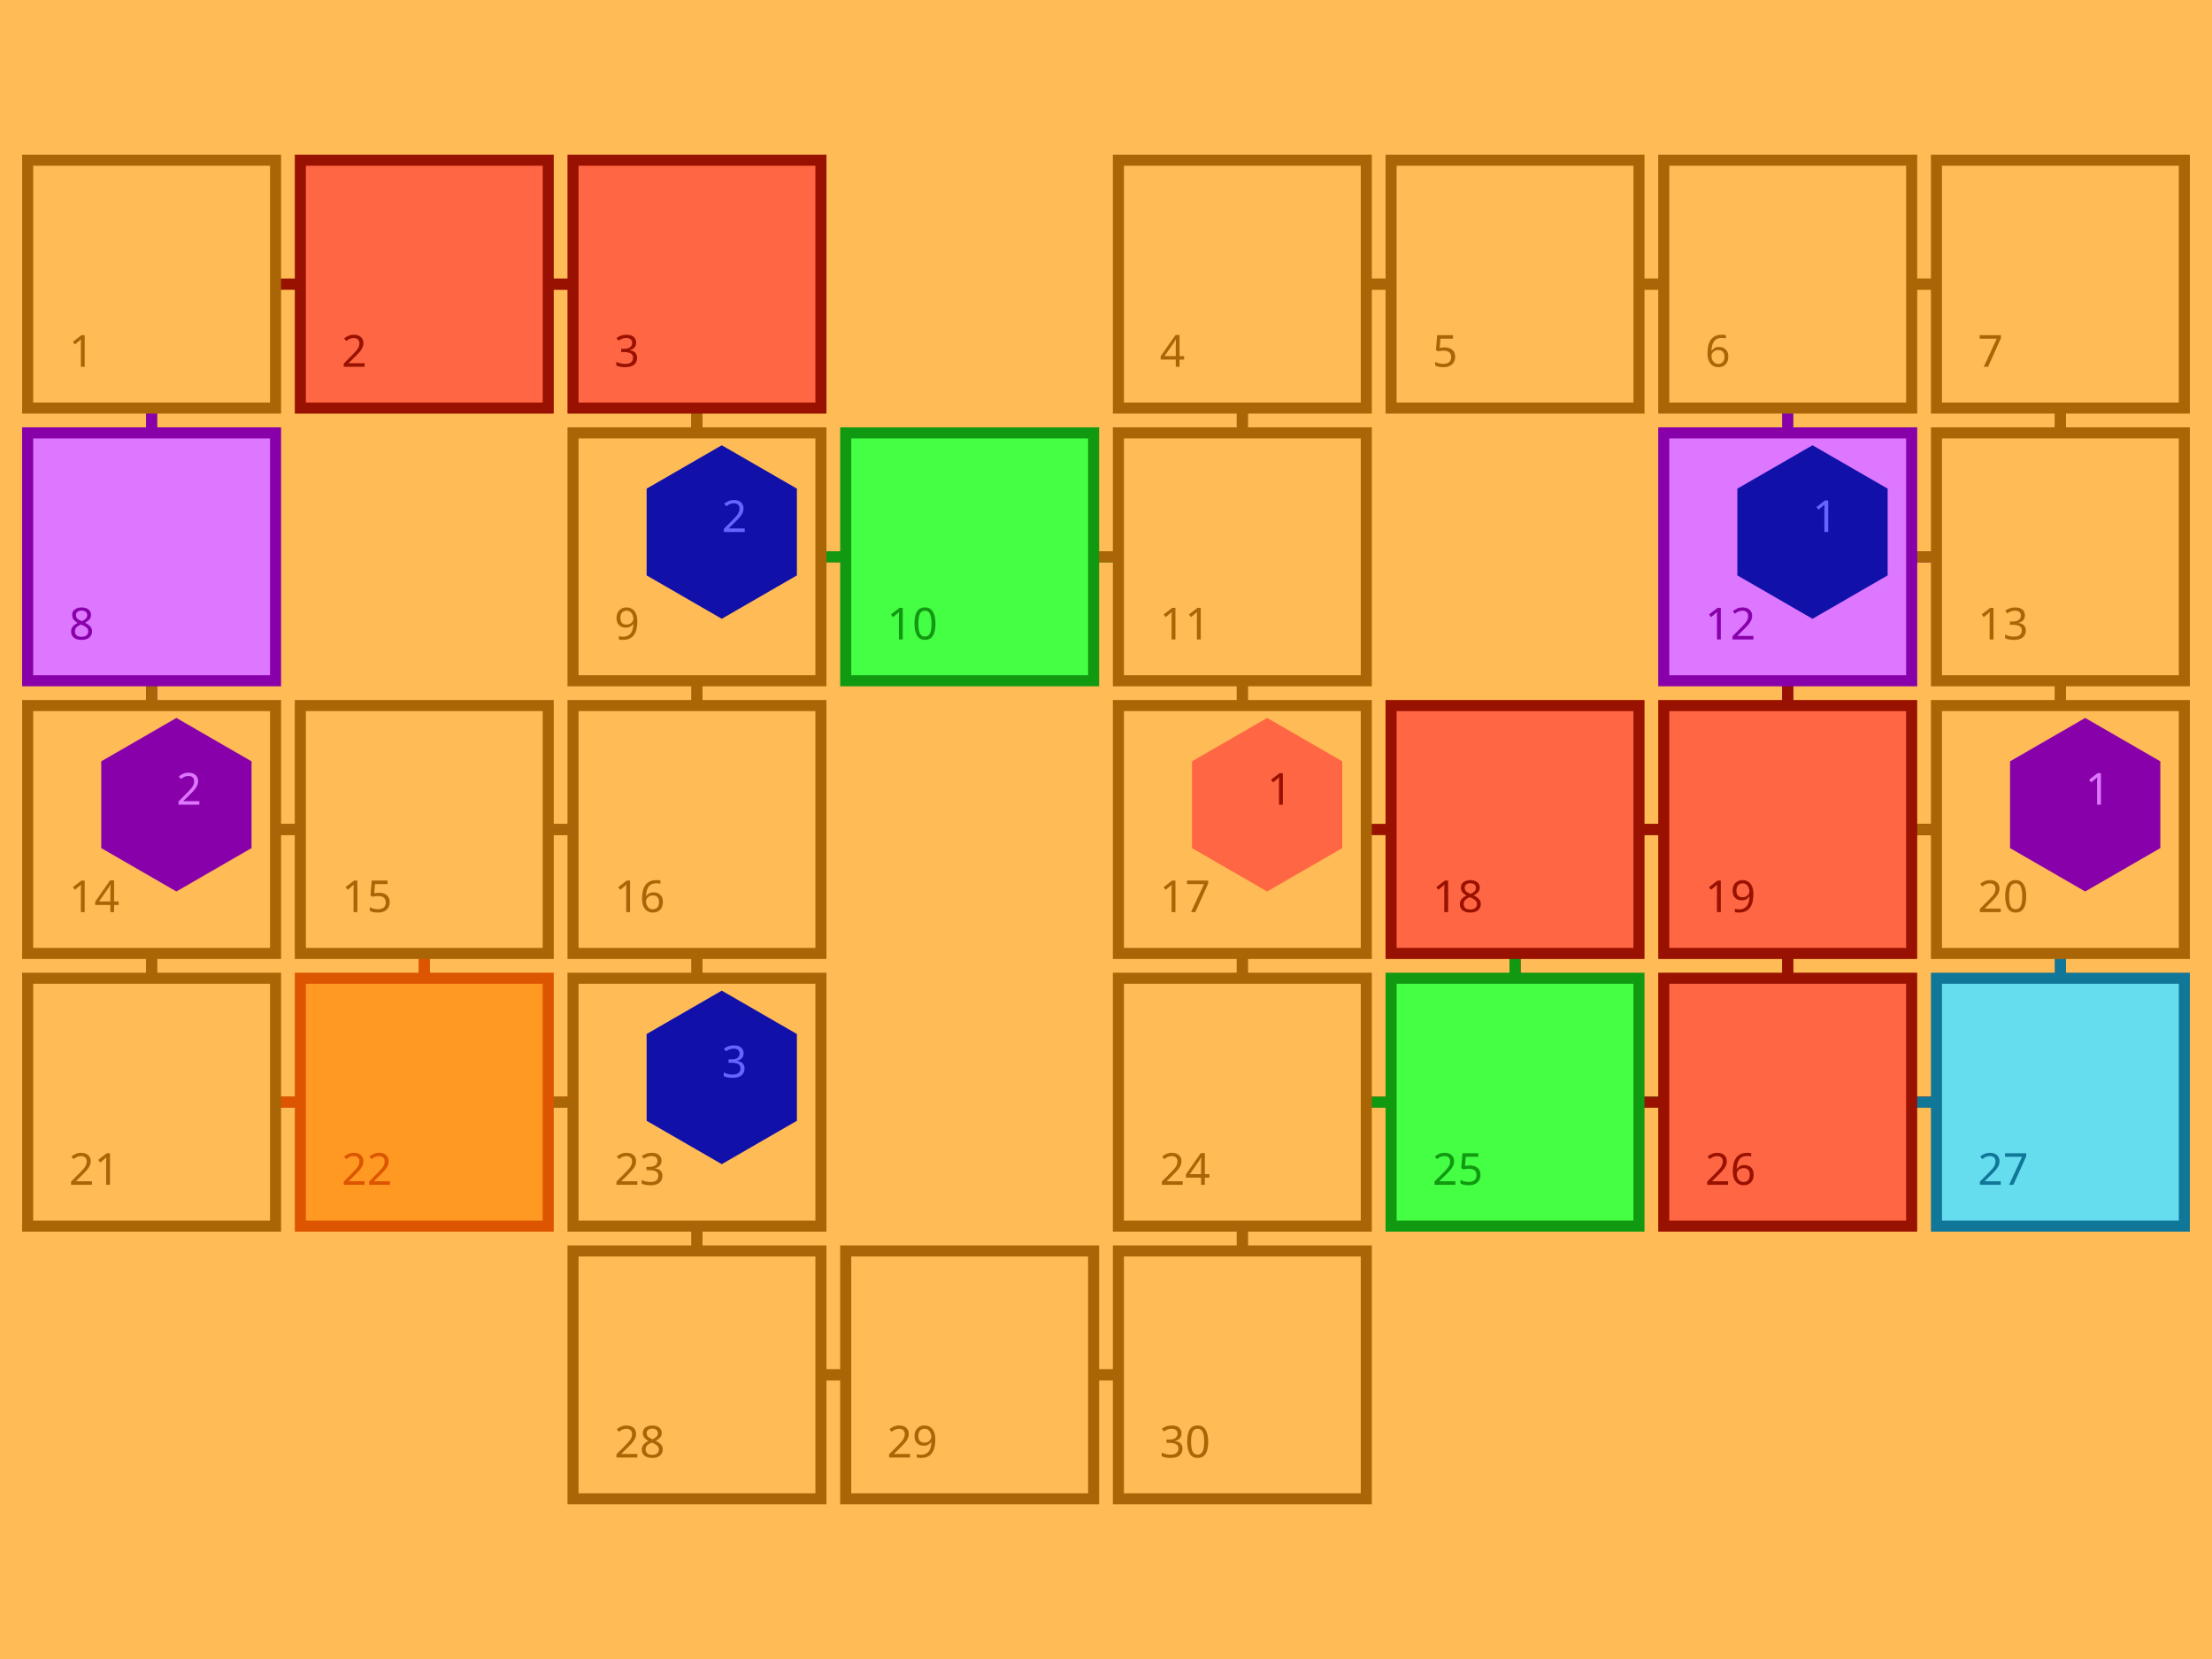
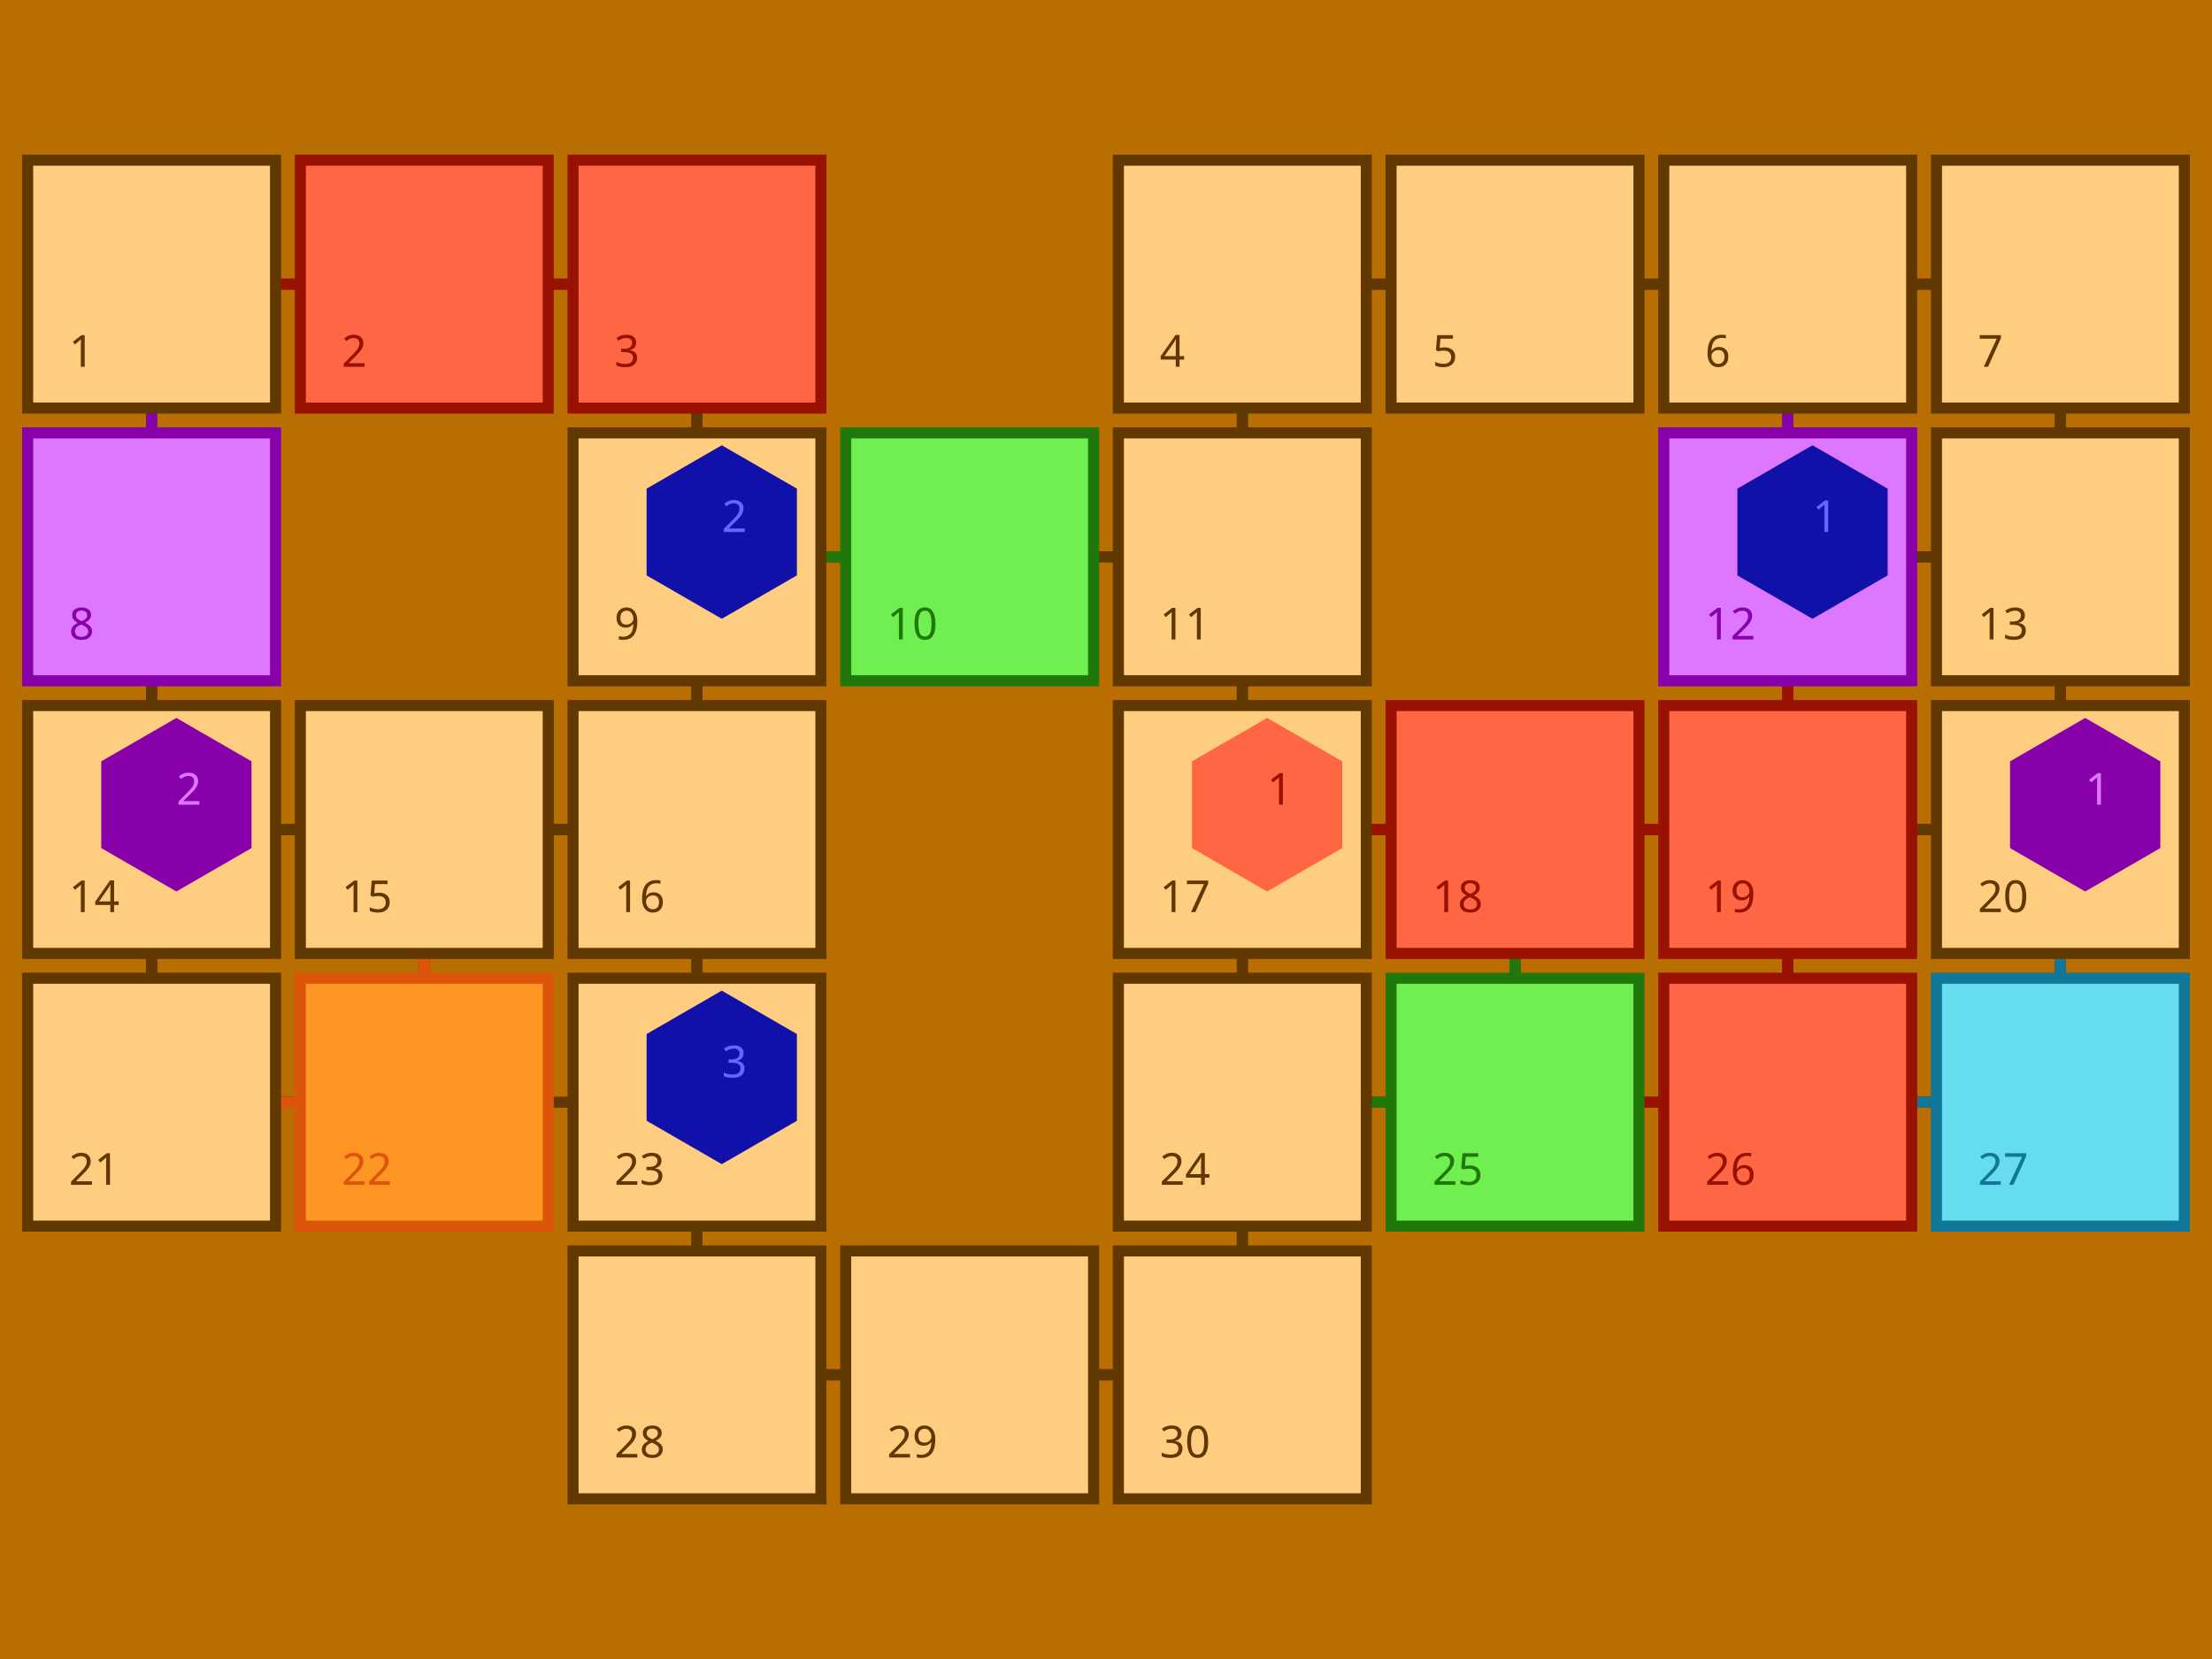
<svg width="800" height="600">
-   <polygon points="0,0 0,600 800,600 800,0" fill="#ffbb55" />
-   <circle r="4" cx="54.828" cy="102.759" fill="#aa6606" />
+   <polygon points="0,0 0,600 800,600 800,0" fill="#b86e00" />
+   <circle r="4" cx="54.828" cy="102.759" fill="#603800" />
  <circle r="4" cx="153.448" cy="102.759" fill="#991100" />
  <circle r="4" cx="252.069" cy="102.759" fill="#991100" />
-   <circle r="4" cx="449.31" cy="102.759" fill="#aa6606" />
-   <circle r="4" cx="547.931" cy="102.759" fill="#aa6606" />
-   <circle r="4" cx="646.552" cy="102.759" fill="#aa6606" />
-   <circle r="4" cx="745.172" cy="102.759" fill="#aa6606" />
+   <circle r="4" cx="449.31" cy="102.759" fill="#603800" />
+   <circle r="4" cx="547.931" cy="102.759" fill="#603800" />
+   <circle r="4" cx="646.552" cy="102.759" fill="#603800" />
+   <circle r="4" cx="745.172" cy="102.759" fill="#603800" />
  <circle r="4" cx="54.828" cy="201.379" fill="#8800aa" />
-   <circle r="4" cx="252.069" cy="201.379" fill="#aa6606" />
-   <circle r="4" cx="350.69" cy="201.379" fill="#119911" />
-   <circle r="4" cx="449.31" cy="201.379" fill="#aa6606" />
+   <circle r="4" cx="252.069" cy="201.379" fill="#603800" />
+   <circle r="4" cx="350.69" cy="201.379" fill="#20770a" />
+   <circle r="4" cx="449.31" cy="201.379" fill="#603800" />
  <circle r="4" cx="646.552" cy="201.379" fill="#8800aa" />
-   <circle r="4" cx="745.172" cy="201.379" fill="#aa6606" />
-   <circle r="4" cx="54.828" cy="300.0" fill="#aa6606" />
-   <circle r="4" cx="153.448" cy="300.0" fill="#aa6606" />
-   <circle r="4" cx="252.069" cy="300.0" fill="#aa6606" />
-   <circle r="4" cx="449.31" cy="300.0" fill="#aa6606" />
+   <circle r="4" cx="745.172" cy="201.379" fill="#603800" />
+   <circle r="4" cx="54.828" cy="300.0" fill="#603800" />
+   <circle r="4" cx="153.448" cy="300.0" fill="#603800" />
+   <circle r="4" cx="252.069" cy="300.0" fill="#603800" />
+   <circle r="4" cx="449.31" cy="300.0" fill="#603800" />
  <circle r="4" cx="547.931" cy="300.0" fill="#991100" />
  <circle r="4" cx="646.552" cy="300.0" fill="#991100" />
-   <circle r="4" cx="745.172" cy="300.0" fill="#aa6606" />
-   <circle r="4" cx="54.828" cy="398.621" fill="#aa6606" />
-   <circle r="4" cx="153.448" cy="398.621" fill="#dd5500" />
-   <circle r="4" cx="252.069" cy="398.621" fill="#aa6606" />
-   <circle r="4" cx="449.31" cy="398.621" fill="#aa6606" />
-   <circle r="4" cx="547.931" cy="398.621" fill="#119911" />
+   <circle r="4" cx="745.172" cy="300.0" fill="#603800" />
+   <circle r="4" cx="54.828" cy="398.621" fill="#603800" />
+   <circle r="4" cx="153.448" cy="398.621" fill="#dd550a" />
+   <circle r="4" cx="252.069" cy="398.621" fill="#603800" />
+   <circle r="4" cx="449.31" cy="398.621" fill="#603800" />
+   <circle r="4" cx="547.931" cy="398.621" fill="#20770a" />
  <circle r="4" cx="646.552" cy="398.621" fill="#991100" />
  <circle r="4" cx="745.172" cy="398.621" fill="#117799" />
-   <circle r="4" cx="252.069" cy="497.241" fill="#aa6606" />
-   <circle r="4" cx="350.69" cy="497.241" fill="#aa6606" />
-   <circle r="4" cx="449.31" cy="497.241" fill="#aa6606" />
-   <line x1="54.828" y1="102.759" x2="54.828" y2="102.759" style="stroke:#aa6606;stroke-width:4" />
-   <line x1="54.828" y1="102.759" x2="153.448" y2="102.759" style="stroke:#aa6606;stroke-width:4" />
-   <line x1="54.828" y1="102.759" x2="54.828" y2="201.379" style="stroke:#aa6606;stroke-width:4" />
+   <circle r="4" cx="252.069" cy="497.241" fill="#603800" />
+   <circle r="4" cx="350.69" cy="497.241" fill="#603800" />
+   <circle r="4" cx="449.31" cy="497.241" fill="#603800" />
+   <line x1="54.828" y1="102.759" x2="54.828" y2="102.759" style="stroke:#603800;stroke-width:4" />
+   <line x1="54.828" y1="102.759" x2="153.448" y2="102.759" style="stroke:#603800;stroke-width:4" />
+   <line x1="54.828" y1="102.759" x2="54.828" y2="201.379" style="stroke:#603800;stroke-width:4" />
  <line x1="153.448" y1="102.759" x2="54.828" y2="102.759" style="stroke:#991100;stroke-width:4" />
  <line x1="153.448" y1="102.759" x2="153.448" y2="102.759" style="stroke:#991100;stroke-width:4" />
  <line x1="153.448" y1="102.759" x2="252.069" y2="102.759" style="stroke:#991100;stroke-width:4" />
  <line x1="252.069" y1="102.759" x2="153.448" y2="102.759" style="stroke:#991100;stroke-width:4" />
  <line x1="252.069" y1="102.759" x2="252.069" y2="102.759" style="stroke:#991100;stroke-width:4" />
  <line x1="252.069" y1="102.759" x2="252.069" y2="201.379" style="stroke:#991100;stroke-width:4" />
-   <line x1="449.31" y1="102.759" x2="449.31" y2="102.759" style="stroke:#aa6606;stroke-width:4" />
-   <line x1="449.31" y1="102.759" x2="547.931" y2="102.759" style="stroke:#aa6606;stroke-width:4" />
-   <line x1="449.31" y1="102.759" x2="449.31" y2="201.379" style="stroke:#aa6606;stroke-width:4" />
-   <line x1="547.931" y1="102.759" x2="449.31" y2="102.759" style="stroke:#aa6606;stroke-width:4" />
-   <line x1="547.931" y1="102.759" x2="547.931" y2="102.759" style="stroke:#aa6606;stroke-width:4" />
-   <line x1="547.931" y1="102.759" x2="646.552" y2="102.759" style="stroke:#aa6606;stroke-width:4" />
-   <line x1="646.552" y1="102.759" x2="547.931" y2="102.759" style="stroke:#aa6606;stroke-width:4" />
-   <line x1="646.552" y1="102.759" x2="646.552" y2="102.759" style="stroke:#aa6606;stroke-width:4" />
-   <line x1="646.552" y1="102.759" x2="745.172" y2="102.759" style="stroke:#aa6606;stroke-width:4" />
-   <line x1="646.552" y1="102.759" x2="646.552" y2="201.379" style="stroke:#aa6606;stroke-width:4" />
-   <line x1="745.172" y1="102.759" x2="646.552" y2="102.759" style="stroke:#aa6606;stroke-width:4" />
-   <line x1="745.172" y1="102.759" x2="745.172" y2="102.759" style="stroke:#aa6606;stroke-width:4" />
-   <line x1="745.172" y1="102.759" x2="745.172" y2="201.379" style="stroke:#aa6606;stroke-width:4" />
+   <line x1="449.31" y1="102.759" x2="449.31" y2="102.759" style="stroke:#603800;stroke-width:4" />
+   <line x1="449.31" y1="102.759" x2="547.931" y2="102.759" style="stroke:#603800;stroke-width:4" />
+   <line x1="449.31" y1="102.759" x2="449.31" y2="201.379" style="stroke:#603800;stroke-width:4" />
+   <line x1="547.931" y1="102.759" x2="449.31" y2="102.759" style="stroke:#603800;stroke-width:4" />
+   <line x1="547.931" y1="102.759" x2="547.931" y2="102.759" style="stroke:#603800;stroke-width:4" />
+   <line x1="547.931" y1="102.759" x2="646.552" y2="102.759" style="stroke:#603800;stroke-width:4" />
+   <line x1="646.552" y1="102.759" x2="547.931" y2="102.759" style="stroke:#603800;stroke-width:4" />
+   <line x1="646.552" y1="102.759" x2="646.552" y2="102.759" style="stroke:#603800;stroke-width:4" />
+   <line x1="646.552" y1="102.759" x2="745.172" y2="102.759" style="stroke:#603800;stroke-width:4" />
+   <line x1="646.552" y1="102.759" x2="646.552" y2="201.379" style="stroke:#603800;stroke-width:4" />
+   <line x1="745.172" y1="102.759" x2="646.552" y2="102.759" style="stroke:#603800;stroke-width:4" />
+   <line x1="745.172" y1="102.759" x2="745.172" y2="102.759" style="stroke:#603800;stroke-width:4" />
+   <line x1="745.172" y1="102.759" x2="745.172" y2="201.379" style="stroke:#603800;stroke-width:4" />
  <line x1="54.828" y1="201.379" x2="54.828" y2="102.759" style="stroke:#8800aa;stroke-width:4" />
  <line x1="54.828" y1="201.379" x2="54.828" y2="201.379" style="stroke:#8800aa;stroke-width:4" />
  <line x1="54.828" y1="201.379" x2="54.828" y2="300.0" style="stroke:#8800aa;stroke-width:4" />
-   <line x1="252.069" y1="201.379" x2="252.069" y2="102.759" style="stroke:#aa6606;stroke-width:4" />
-   <line x1="252.069" y1="201.379" x2="252.069" y2="201.379" style="stroke:#aa6606;stroke-width:4" />
-   <line x1="252.069" y1="201.379" x2="350.69" y2="201.379" style="stroke:#aa6606;stroke-width:4" />
-   <line x1="252.069" y1="201.379" x2="252.069" y2="300.0" style="stroke:#aa6606;stroke-width:4" />
-   <line x1="350.69" y1="201.379" x2="252.069" y2="201.379" style="stroke:#119911;stroke-width:4" />
-   <line x1="350.69" y1="201.379" x2="350.69" y2="201.379" style="stroke:#119911;stroke-width:4" />
-   <line x1="350.69" y1="201.379" x2="449.31" y2="201.379" style="stroke:#119911;stroke-width:4" />
-   <line x1="449.31" y1="201.379" x2="449.31" y2="102.759" style="stroke:#aa6606;stroke-width:4" />
-   <line x1="449.31" y1="201.379" x2="350.69" y2="201.379" style="stroke:#aa6606;stroke-width:4" />
-   <line x1="449.31" y1="201.379" x2="449.31" y2="201.379" style="stroke:#aa6606;stroke-width:4" />
-   <line x1="449.31" y1="201.379" x2="449.31" y2="300.0" style="stroke:#aa6606;stroke-width:4" />
+   <line x1="252.069" y1="201.379" x2="252.069" y2="102.759" style="stroke:#603800;stroke-width:4" />
+   <line x1="252.069" y1="201.379" x2="252.069" y2="201.379" style="stroke:#603800;stroke-width:4" />
+   <line x1="252.069" y1="201.379" x2="350.69" y2="201.379" style="stroke:#603800;stroke-width:4" />
+   <line x1="252.069" y1="201.379" x2="252.069" y2="300.0" style="stroke:#603800;stroke-width:4" />
+   <line x1="350.69" y1="201.379" x2="252.069" y2="201.379" style="stroke:#20770a;stroke-width:4" />
+   <line x1="350.69" y1="201.379" x2="350.69" y2="201.379" style="stroke:#20770a;stroke-width:4" />
+   <line x1="350.69" y1="201.379" x2="449.31" y2="201.379" style="stroke:#20770a;stroke-width:4" />
+   <line x1="449.31" y1="201.379" x2="449.31" y2="102.759" style="stroke:#603800;stroke-width:4" />
+   <line x1="449.31" y1="201.379" x2="350.69" y2="201.379" style="stroke:#603800;stroke-width:4" />
+   <line x1="449.31" y1="201.379" x2="449.31" y2="201.379" style="stroke:#603800;stroke-width:4" />
+   <line x1="449.31" y1="201.379" x2="449.31" y2="300.0" style="stroke:#603800;stroke-width:4" />
  <line x1="646.552" y1="201.379" x2="646.552" y2="102.759" style="stroke:#8800aa;stroke-width:4" />
  <line x1="646.552" y1="201.379" x2="646.552" y2="201.379" style="stroke:#8800aa;stroke-width:4" />
  <line x1="646.552" y1="201.379" x2="745.172" y2="201.379" style="stroke:#8800aa;stroke-width:4" />
  <line x1="646.552" y1="201.379" x2="646.552" y2="300.0" style="stroke:#8800aa;stroke-width:4" />
-   <line x1="745.172" y1="201.379" x2="745.172" y2="102.759" style="stroke:#aa6606;stroke-width:4" />
-   <line x1="745.172" y1="201.379" x2="646.552" y2="201.379" style="stroke:#aa6606;stroke-width:4" />
-   <line x1="745.172" y1="201.379" x2="745.172" y2="201.379" style="stroke:#aa6606;stroke-width:4" />
-   <line x1="745.172" y1="201.379" x2="745.172" y2="300.0" style="stroke:#aa6606;stroke-width:4" />
-   <line x1="54.828" y1="300.0" x2="54.828" y2="201.379" style="stroke:#aa6606;stroke-width:4" />
-   <line x1="54.828" y1="300.0" x2="54.828" y2="300.0" style="stroke:#aa6606;stroke-width:4" />
-   <line x1="54.828" y1="300.0" x2="153.448" y2="300.0" style="stroke:#aa6606;stroke-width:4" />
-   <line x1="54.828" y1="300.0" x2="54.828" y2="398.621" style="stroke:#aa6606;stroke-width:4" />
-   <line x1="153.448" y1="300.0" x2="54.828" y2="300.0" style="stroke:#aa6606;stroke-width:4" />
-   <line x1="153.448" y1="300.0" x2="153.448" y2="300.0" style="stroke:#aa6606;stroke-width:4" />
-   <line x1="153.448" y1="300.0" x2="252.069" y2="300.0" style="stroke:#aa6606;stroke-width:4" />
-   <line x1="153.448" y1="300.0" x2="153.448" y2="398.621" style="stroke:#aa6606;stroke-width:4" />
-   <line x1="252.069" y1="300.0" x2="252.069" y2="201.379" style="stroke:#aa6606;stroke-width:4" />
-   <line x1="252.069" y1="300.0" x2="153.448" y2="300.0" style="stroke:#aa6606;stroke-width:4" />
-   <line x1="252.069" y1="300.0" x2="252.069" y2="300.0" style="stroke:#aa6606;stroke-width:4" />
-   <line x1="252.069" y1="300.0" x2="252.069" y2="398.621" style="stroke:#aa6606;stroke-width:4" />
-   <line x1="449.31" y1="300.0" x2="449.31" y2="201.379" style="stroke:#aa6606;stroke-width:4" />
-   <line x1="449.31" y1="300.0" x2="449.31" y2="300.0" style="stroke:#aa6606;stroke-width:4" />
-   <line x1="449.31" y1="300.0" x2="547.931" y2="300.0" style="stroke:#aa6606;stroke-width:4" />
-   <line x1="449.31" y1="300.0" x2="449.31" y2="398.621" style="stroke:#aa6606;stroke-width:4" />
+   <line x1="745.172" y1="201.379" x2="745.172" y2="102.759" style="stroke:#603800;stroke-width:4" />
+   <line x1="745.172" y1="201.379" x2="646.552" y2="201.379" style="stroke:#603800;stroke-width:4" />
+   <line x1="745.172" y1="201.379" x2="745.172" y2="201.379" style="stroke:#603800;stroke-width:4" />
+   <line x1="745.172" y1="201.379" x2="745.172" y2="300.0" style="stroke:#603800;stroke-width:4" />
+   <line x1="54.828" y1="300.0" x2="54.828" y2="201.379" style="stroke:#603800;stroke-width:4" />
+   <line x1="54.828" y1="300.0" x2="54.828" y2="300.0" style="stroke:#603800;stroke-width:4" />
+   <line x1="54.828" y1="300.0" x2="153.448" y2="300.0" style="stroke:#603800;stroke-width:4" />
+   <line x1="54.828" y1="300.0" x2="54.828" y2="398.621" style="stroke:#603800;stroke-width:4" />
+   <line x1="153.448" y1="300.0" x2="54.828" y2="300.0" style="stroke:#603800;stroke-width:4" />
+   <line x1="153.448" y1="300.0" x2="153.448" y2="300.0" style="stroke:#603800;stroke-width:4" />
+   <line x1="153.448" y1="300.0" x2="252.069" y2="300.0" style="stroke:#603800;stroke-width:4" />
+   <line x1="153.448" y1="300.0" x2="153.448" y2="398.621" style="stroke:#603800;stroke-width:4" />
+   <line x1="252.069" y1="300.0" x2="252.069" y2="201.379" style="stroke:#603800;stroke-width:4" />
+   <line x1="252.069" y1="300.0" x2="153.448" y2="300.0" style="stroke:#603800;stroke-width:4" />
+   <line x1="252.069" y1="300.0" x2="252.069" y2="300.0" style="stroke:#603800;stroke-width:4" />
+   <line x1="252.069" y1="300.0" x2="252.069" y2="398.621" style="stroke:#603800;stroke-width:4" />
+   <line x1="449.31" y1="300.0" x2="449.31" y2="201.379" style="stroke:#603800;stroke-width:4" />
+   <line x1="449.31" y1="300.0" x2="449.31" y2="300.0" style="stroke:#603800;stroke-width:4" />
+   <line x1="449.31" y1="300.0" x2="547.931" y2="300.0" style="stroke:#603800;stroke-width:4" />
+   <line x1="449.31" y1="300.0" x2="449.31" y2="398.621" style="stroke:#603800;stroke-width:4" />
  <line x1="547.931" y1="300.0" x2="449.31" y2="300.0" style="stroke:#991100;stroke-width:4" />
  <line x1="547.931" y1="300.0" x2="547.931" y2="300.0" style="stroke:#991100;stroke-width:4" />
  <line x1="547.931" y1="300.0" x2="646.552" y2="300.0" style="stroke:#991100;stroke-width:4" />
  <line x1="547.931" y1="300.0" x2="547.931" y2="398.621" style="stroke:#991100;stroke-width:4" />
  <line x1="646.552" y1="300.0" x2="646.552" y2="201.379" style="stroke:#991100;stroke-width:4" />
  <line x1="646.552" y1="300.0" x2="547.931" y2="300.0" style="stroke:#991100;stroke-width:4" />
  <line x1="646.552" y1="300.0" x2="646.552" y2="300.0" style="stroke:#991100;stroke-width:4" />
  <line x1="646.552" y1="300.0" x2="745.172" y2="300.0" style="stroke:#991100;stroke-width:4" />
  <line x1="646.552" y1="300.0" x2="646.552" y2="398.621" style="stroke:#991100;stroke-width:4" />
-   <line x1="745.172" y1="300.0" x2="745.172" y2="201.379" style="stroke:#aa6606;stroke-width:4" />
-   <line x1="745.172" y1="300.0" x2="646.552" y2="300.0" style="stroke:#aa6606;stroke-width:4" />
-   <line x1="745.172" y1="300.0" x2="745.172" y2="300.0" style="stroke:#aa6606;stroke-width:4" />
-   <line x1="745.172" y1="300.0" x2="745.172" y2="398.621" style="stroke:#aa6606;stroke-width:4" />
-   <line x1="54.828" y1="398.621" x2="54.828" y2="300.0" style="stroke:#aa6606;stroke-width:4" />
-   <line x1="54.828" y1="398.621" x2="54.828" y2="398.621" style="stroke:#aa6606;stroke-width:4" />
-   <line x1="54.828" y1="398.621" x2="153.448" y2="398.621" style="stroke:#aa6606;stroke-width:4" />
-   <line x1="153.448" y1="398.621" x2="153.448" y2="300.0" style="stroke:#dd5500;stroke-width:4" />
-   <line x1="153.448" y1="398.621" x2="54.828" y2="398.621" style="stroke:#dd5500;stroke-width:4" />
-   <line x1="153.448" y1="398.621" x2="153.448" y2="398.621" style="stroke:#dd5500;stroke-width:4" />
-   <line x1="153.448" y1="398.621" x2="252.069" y2="398.621" style="stroke:#dd5500;stroke-width:4" />
-   <line x1="252.069" y1="398.621" x2="252.069" y2="300.0" style="stroke:#aa6606;stroke-width:4" />
-   <line x1="252.069" y1="398.621" x2="153.448" y2="398.621" style="stroke:#aa6606;stroke-width:4" />
-   <line x1="252.069" y1="398.621" x2="252.069" y2="398.621" style="stroke:#aa6606;stroke-width:4" />
-   <line x1="252.069" y1="398.621" x2="252.069" y2="497.241" style="stroke:#aa6606;stroke-width:4" />
-   <line x1="449.31" y1="398.621" x2="449.31" y2="300.0" style="stroke:#aa6606;stroke-width:4" />
-   <line x1="449.31" y1="398.621" x2="449.31" y2="398.621" style="stroke:#aa6606;stroke-width:4" />
-   <line x1="449.31" y1="398.621" x2="547.931" y2="398.621" style="stroke:#aa6606;stroke-width:4" />
-   <line x1="449.31" y1="398.621" x2="449.31" y2="497.241" style="stroke:#aa6606;stroke-width:4" />
-   <line x1="547.931" y1="398.621" x2="547.931" y2="300.0" style="stroke:#119911;stroke-width:4" />
-   <line x1="547.931" y1="398.621" x2="449.31" y2="398.621" style="stroke:#119911;stroke-width:4" />
-   <line x1="547.931" y1="398.621" x2="547.931" y2="398.621" style="stroke:#119911;stroke-width:4" />
-   <line x1="547.931" y1="398.621" x2="646.552" y2="398.621" style="stroke:#119911;stroke-width:4" />
+   <line x1="745.172" y1="300.0" x2="745.172" y2="201.379" style="stroke:#603800;stroke-width:4" />
+   <line x1="745.172" y1="300.0" x2="646.552" y2="300.0" style="stroke:#603800;stroke-width:4" />
+   <line x1="745.172" y1="300.0" x2="745.172" y2="300.0" style="stroke:#603800;stroke-width:4" />
+   <line x1="745.172" y1="300.0" x2="745.172" y2="398.621" style="stroke:#603800;stroke-width:4" />
+   <line x1="54.828" y1="398.621" x2="54.828" y2="300.0" style="stroke:#603800;stroke-width:4" />
+   <line x1="54.828" y1="398.621" x2="54.828" y2="398.621" style="stroke:#603800;stroke-width:4" />
+   <line x1="54.828" y1="398.621" x2="153.448" y2="398.621" style="stroke:#603800;stroke-width:4" />
+   <line x1="153.448" y1="398.621" x2="153.448" y2="300.0" style="stroke:#dd550a;stroke-width:4" />
+   <line x1="153.448" y1="398.621" x2="54.828" y2="398.621" style="stroke:#dd550a;stroke-width:4" />
+   <line x1="153.448" y1="398.621" x2="153.448" y2="398.621" style="stroke:#dd550a;stroke-width:4" />
+   <line x1="153.448" y1="398.621" x2="252.069" y2="398.621" style="stroke:#dd550a;stroke-width:4" />
+   <line x1="252.069" y1="398.621" x2="252.069" y2="300.0" style="stroke:#603800;stroke-width:4" />
+   <line x1="252.069" y1="398.621" x2="153.448" y2="398.621" style="stroke:#603800;stroke-width:4" />
+   <line x1="252.069" y1="398.621" x2="252.069" y2="398.621" style="stroke:#603800;stroke-width:4" />
+   <line x1="252.069" y1="398.621" x2="252.069" y2="497.241" style="stroke:#603800;stroke-width:4" />
+   <line x1="449.31" y1="398.621" x2="449.31" y2="300.0" style="stroke:#603800;stroke-width:4" />
+   <line x1="449.31" y1="398.621" x2="449.31" y2="398.621" style="stroke:#603800;stroke-width:4" />
+   <line x1="449.31" y1="398.621" x2="547.931" y2="398.621" style="stroke:#603800;stroke-width:4" />
+   <line x1="449.31" y1="398.621" x2="449.31" y2="497.241" style="stroke:#603800;stroke-width:4" />
+   <line x1="547.931" y1="398.621" x2="547.931" y2="300.0" style="stroke:#20770a;stroke-width:4" />
+   <line x1="547.931" y1="398.621" x2="449.31" y2="398.621" style="stroke:#20770a;stroke-width:4" />
+   <line x1="547.931" y1="398.621" x2="547.931" y2="398.621" style="stroke:#20770a;stroke-width:4" />
+   <line x1="547.931" y1="398.621" x2="646.552" y2="398.621" style="stroke:#20770a;stroke-width:4" />
  <line x1="646.552" y1="398.621" x2="646.552" y2="300.0" style="stroke:#991100;stroke-width:4" />
  <line x1="646.552" y1="398.621" x2="547.931" y2="398.621" style="stroke:#991100;stroke-width:4" />
  <line x1="646.552" y1="398.621" x2="646.552" y2="398.621" style="stroke:#991100;stroke-width:4" />
  <line x1="646.552" y1="398.621" x2="745.172" y2="398.621" style="stroke:#991100;stroke-width:4" />
  <line x1="745.172" y1="398.621" x2="745.172" y2="300.0" style="stroke:#117799;stroke-width:4" />
  <line x1="745.172" y1="398.621" x2="646.552" y2="398.621" style="stroke:#117799;stroke-width:4" />
  <line x1="745.172" y1="398.621" x2="745.172" y2="398.621" style="stroke:#117799;stroke-width:4" />
-   <line x1="252.069" y1="497.241" x2="252.069" y2="398.621" style="stroke:#aa6606;stroke-width:4" />
-   <line x1="252.069" y1="497.241" x2="252.069" y2="497.241" style="stroke:#aa6606;stroke-width:4" />
-   <line x1="252.069" y1="497.241" x2="350.69" y2="497.241" style="stroke:#aa6606;stroke-width:4" />
-   <line x1="350.69" y1="497.241" x2="252.069" y2="497.241" style="stroke:#aa6606;stroke-width:4" />
-   <line x1="350.69" y1="497.241" x2="350.69" y2="497.241" style="stroke:#aa6606;stroke-width:4" />
-   <line x1="350.69" y1="497.241" x2="449.31" y2="497.241" style="stroke:#aa6606;stroke-width:4" />
-   <line x1="449.31" y1="497.241" x2="449.31" y2="398.621" style="stroke:#aa6606;stroke-width:4" />
-   <line x1="449.31" y1="497.241" x2="350.69" y2="497.241" style="stroke:#aa6606;stroke-width:4" />
-   <line x1="449.31" y1="497.241" x2="449.31" y2="497.241" style="stroke:#aa6606;stroke-width:4" />
-   <polygon points="10.0,57.931 99.655,57.931 99.655,147.586 10.0,147.586" style="fill:#ffbb55;stroke:#aa6606;stroke-width:4" />
+   <line x1="252.069" y1="497.241" x2="252.069" y2="398.621" style="stroke:#603800;stroke-width:4" />
+   <line x1="252.069" y1="497.241" x2="252.069" y2="497.241" style="stroke:#603800;stroke-width:4" />
+   <line x1="252.069" y1="497.241" x2="350.69" y2="497.241" style="stroke:#603800;stroke-width:4" />
+   <line x1="350.69" y1="497.241" x2="252.069" y2="497.241" style="stroke:#603800;stroke-width:4" />
+   <line x1="350.69" y1="497.241" x2="350.69" y2="497.241" style="stroke:#603800;stroke-width:4" />
+   <line x1="350.69" y1="497.241" x2="449.31" y2="497.241" style="stroke:#603800;stroke-width:4" />
+   <line x1="449.31" y1="497.241" x2="449.31" y2="398.621" style="stroke:#603800;stroke-width:4" />
+   <line x1="449.31" y1="497.241" x2="350.69" y2="497.241" style="stroke:#603800;stroke-width:4" />
+   <line x1="449.31" y1="497.241" x2="449.31" y2="497.241" style="stroke:#603800;stroke-width:4" />
+   <polygon points="10.0,57.931 99.655,57.931 99.655,147.586 10.0,147.586" style="fill:#ffcd80;stroke:#603800;stroke-width:4" />
  <polygon points="108.621,57.931 198.276,57.931 198.276,147.586 108.621,147.586" style="fill:#ff6644;stroke:#991100;stroke-width:4" />
  <polygon points="207.241,57.931 296.897,57.931 296.897,147.586 207.241,147.586" style="fill:#ff6644;stroke:#991100;stroke-width:4" />
-   <polygon points="404.483,57.931 494.138,57.931 494.138,147.586 404.483,147.586" style="fill:#ffbb55;stroke:#aa6606;stroke-width:4" />
-   <polygon points="503.103,57.931 592.759,57.931 592.759,147.586 503.103,147.586" style="fill:#ffbb55;stroke:#aa6606;stroke-width:4" />
-   <polygon points="601.724,57.931 691.379,57.931 691.379,147.586 601.724,147.586" style="fill:#ffbb55;stroke:#aa6606;stroke-width:4" />
-   <polygon points="700.345,57.931 790.0,57.931 790.0,147.586 700.345,147.586" style="fill:#ffbb55;stroke:#aa6606;stroke-width:4" />
+   <polygon points="404.483,57.931 494.138,57.931 494.138,147.586 404.483,147.586" style="fill:#ffcd80;stroke:#603800;stroke-width:4" />
+   <polygon points="503.103,57.931 592.759,57.931 592.759,147.586 503.103,147.586" style="fill:#ffcd80;stroke:#603800;stroke-width:4" />
+   <polygon points="601.724,57.931 691.379,57.931 691.379,147.586 601.724,147.586" style="fill:#ffcd80;stroke:#603800;stroke-width:4" />
+   <polygon points="700.345,57.931 790.0,57.931 790.0,147.586 700.345,147.586" style="fill:#ffcd80;stroke:#603800;stroke-width:4" />
  <polygon points="10.0,156.552 99.655,156.552 99.655,246.207 10.0,246.207" style="fill:#dd77ff;stroke:#8800aa;stroke-width:4" />
-   <polygon points="207.241,156.552 296.897,156.552 296.897,246.207 207.241,246.207" style="fill:#ffbb55;stroke:#aa6606;stroke-width:4" />
-   <polygon points="305.862,156.552 395.517,156.552 395.517,246.207 305.862,246.207" style="fill:#44ff44;stroke:#119911;stroke-width:4" />
-   <polygon points="404.483,156.552 494.138,156.552 494.138,246.207 404.483,246.207" style="fill:#ffbb55;stroke:#aa6606;stroke-width:4" />
+   <polygon points="207.241,156.552 296.897,156.552 296.897,246.207 207.241,246.207" style="fill:#ffcd80;stroke:#603800;stroke-width:4" />
+   <polygon points="305.862,156.552 395.517,156.552 395.517,246.207 305.862,246.207" style="fill:#70f050;stroke:#20770a;stroke-width:4" />
+   <polygon points="404.483,156.552 494.138,156.552 494.138,246.207 404.483,246.207" style="fill:#ffcd80;stroke:#603800;stroke-width:4" />
  <polygon points="601.724,156.552 691.379,156.552 691.379,246.207 601.724,246.207" style="fill:#dd77ff;stroke:#8800aa;stroke-width:4" />
-   <polygon points="700.345,156.552 790.0,156.552 790.0,246.207 700.345,246.207" style="fill:#ffbb55;stroke:#aa6606;stroke-width:4" />
-   <polygon points="10.0,255.172 99.655,255.172 99.655,344.828 10.0,344.828" style="fill:#ffbb55;stroke:#aa6606;stroke-width:4" />
-   <polygon points="108.621,255.172 198.276,255.172 198.276,344.828 108.621,344.828" style="fill:#ffbb55;stroke:#aa6606;stroke-width:4" />
-   <polygon points="207.241,255.172 296.897,255.172 296.897,344.828 207.241,344.828" style="fill:#ffbb55;stroke:#aa6606;stroke-width:4" />
-   <polygon points="404.483,255.172 494.138,255.172 494.138,344.828 404.483,344.828" style="fill:#ffbb55;stroke:#aa6606;stroke-width:4" />
+   <polygon points="700.345,156.552 790.0,156.552 790.0,246.207 700.345,246.207" style="fill:#ffcd80;stroke:#603800;stroke-width:4" />
+   <polygon points="10.0,255.172 99.655,255.172 99.655,344.828 10.0,344.828" style="fill:#ffcd80;stroke:#603800;stroke-width:4" />
+   <polygon points="108.621,255.172 198.276,255.172 198.276,344.828 108.621,344.828" style="fill:#ffcd80;stroke:#603800;stroke-width:4" />
+   <polygon points="207.241,255.172 296.897,255.172 296.897,344.828 207.241,344.828" style="fill:#ffcd80;stroke:#603800;stroke-width:4" />
+   <polygon points="404.483,255.172 494.138,255.172 494.138,344.828 404.483,344.828" style="fill:#ffcd80;stroke:#603800;stroke-width:4" />
  <polygon points="503.103,255.172 592.759,255.172 592.759,344.828 503.103,344.828" style="fill:#ff6644;stroke:#991100;stroke-width:4" />
  <polygon points="601.724,255.172 691.379,255.172 691.379,344.828 601.724,344.828" style="fill:#ff6644;stroke:#991100;stroke-width:4" />
-   <polygon points="700.345,255.172 790.0,255.172 790.0,344.828 700.345,344.828" style="fill:#ffbb55;stroke:#aa6606;stroke-width:4" />
-   <polygon points="10.0,353.793 99.655,353.793 99.655,443.448 10.0,443.448" style="fill:#ffbb55;stroke:#aa6606;stroke-width:4" />
-   <polygon points="108.621,353.793 198.276,353.793 198.276,443.448 108.621,443.448" style="fill:#ff9922;stroke:#dd5500;stroke-width:4" />
-   <polygon points="207.241,353.793 296.897,353.793 296.897,443.448 207.241,443.448" style="fill:#ffbb55;stroke:#aa6606;stroke-width:4" />
-   <polygon points="404.483,353.793 494.138,353.793 494.138,443.448 404.483,443.448" style="fill:#ffbb55;stroke:#aa6606;stroke-width:4" />
-   <polygon points="503.103,353.793 592.759,353.793 592.759,443.448 503.103,443.448" style="fill:#44ff44;stroke:#119911;stroke-width:4" />
+   <polygon points="700.345,255.172 790.0,255.172 790.0,344.828 700.345,344.828" style="fill:#ffcd80;stroke:#603800;stroke-width:4" />
+   <polygon points="10.0,353.793 99.655,353.793 99.655,443.448 10.0,443.448" style="fill:#ffcd80;stroke:#603800;stroke-width:4" />
+   <polygon points="108.621,353.793 198.276,353.793 198.276,443.448 108.621,443.448" style="fill:#fd9622;stroke:#dd550a;stroke-width:4" />
+   <polygon points="207.241,353.793 296.897,353.793 296.897,443.448 207.241,443.448" style="fill:#ffcd80;stroke:#603800;stroke-width:4" />
+   <polygon points="404.483,353.793 494.138,353.793 494.138,443.448 404.483,443.448" style="fill:#ffcd80;stroke:#603800;stroke-width:4" />
+   <polygon points="503.103,353.793 592.759,353.793 592.759,443.448 503.103,443.448" style="fill:#70f050;stroke:#20770a;stroke-width:4" />
  <polygon points="601.724,353.793 691.379,353.793 691.379,443.448 601.724,443.448" style="fill:#ff6644;stroke:#991100;stroke-width:4" />
  <polygon points="700.345,353.793 790.0,353.793 790.0,443.448 700.345,443.448" style="fill:#66ddee;stroke:#117799;stroke-width:4" />
-   <polygon points="207.241,452.414 296.897,452.414 296.897,542.069 207.241,542.069" style="fill:#ffbb55;stroke:#aa6606;stroke-width:4" />
-   <polygon points="305.862,452.414 395.517,452.414 395.517,542.069 305.862,542.069" style="fill:#ffbb55;stroke:#aa6606;stroke-width:4" />
-   <polygon points="404.483,452.414 494.138,452.414 494.138,542.069 404.483,542.069" style="fill:#ffbb55;stroke:#aa6606;stroke-width:4" />
-   <text x="24.943" y="132.644" fill="#aa6606" font-family="Verdana" font-size="16">1</text>" /&gt;
+   <polygon points="207.241,452.414 296.897,452.414 296.897,542.069 207.241,542.069" style="fill:#ffcd80;stroke:#603800;stroke-width:4" />
+   <polygon points="305.862,452.414 395.517,452.414 395.517,542.069 305.862,542.069" style="fill:#ffcd80;stroke:#603800;stroke-width:4" />
+   <polygon points="404.483,452.414 494.138,452.414 494.138,542.069 404.483,542.069" style="fill:#ffcd80;stroke:#603800;stroke-width:4" />
+   <text x="24.943" y="132.644" fill="#603800" font-family="Verdana" font-size="16">1</text>" /&gt;
<text x="123.563" y="132.644" fill="#991100" font-family="Verdana" font-size="16">2</text>" /&gt;
<text x="222.184" y="132.644" fill="#991100" font-family="Verdana" font-size="16">3</text>" /&gt;
- <text x="419.425" y="132.644" fill="#aa6606" font-family="Verdana" font-size="16">4</text>" /&gt;
- <text x="518.046" y="132.644" fill="#aa6606" font-family="Verdana" font-size="16">5</text>" /&gt;
- <text x="616.667" y="132.644" fill="#aa6606" font-family="Verdana" font-size="16">6</text>" /&gt;
- <text x="715.287" y="132.644" fill="#aa6606" font-family="Verdana" font-size="16">7</text>" /&gt;
+ <text x="419.425" y="132.644" fill="#603800" font-family="Verdana" font-size="16">4</text>" /&gt;
+ <text x="518.046" y="132.644" fill="#603800" font-family="Verdana" font-size="16">5</text>" /&gt;
+ <text x="616.667" y="132.644" fill="#603800" font-family="Verdana" font-size="16">6</text>" /&gt;
+ <text x="715.287" y="132.644" fill="#603800" font-family="Verdana" font-size="16">7</text>" /&gt;
<text x="24.943" y="231.264" fill="#8800aa" font-family="Verdana" font-size="16">8</text>" /&gt;
- <text x="222.184" y="231.264" fill="#aa6606" font-family="Verdana" font-size="16">9</text>" /&gt;
- <text x="320.805" y="231.264" fill="#119911" font-family="Verdana" font-size="16">10</text>" /&gt;
- <text x="419.425" y="231.264" fill="#aa6606" font-family="Verdana" font-size="16">11</text>" /&gt;
+ <text x="222.184" y="231.264" fill="#603800" font-family="Verdana" font-size="16">9</text>" /&gt;
+ <text x="320.805" y="231.264" fill="#20770a" font-family="Verdana" font-size="16">10</text>" /&gt;
+ <text x="419.425" y="231.264" fill="#603800" font-family="Verdana" font-size="16">11</text>" /&gt;
<text x="616.667" y="231.264" fill="#8800aa" font-family="Verdana" font-size="16">12</text>" /&gt;
- <text x="715.287" y="231.264" fill="#aa6606" font-family="Verdana" font-size="16">13</text>" /&gt;
- <text x="24.943" y="329.885" fill="#aa6606" font-family="Verdana" font-size="16">14</text>" /&gt;
- <text x="123.563" y="329.885" fill="#aa6606" font-family="Verdana" font-size="16">15</text>" /&gt;
- <text x="222.184" y="329.885" fill="#aa6606" font-family="Verdana" font-size="16">16</text>" /&gt;
- <text x="419.425" y="329.885" fill="#aa6606" font-family="Verdana" font-size="16">17</text>" /&gt;
+ <text x="715.287" y="231.264" fill="#603800" font-family="Verdana" font-size="16">13</text>" /&gt;
+ <text x="24.943" y="329.885" fill="#603800" font-family="Verdana" font-size="16">14</text>" /&gt;
+ <text x="123.563" y="329.885" fill="#603800" font-family="Verdana" font-size="16">15</text>" /&gt;
+ <text x="222.184" y="329.885" fill="#603800" font-family="Verdana" font-size="16">16</text>" /&gt;
+ <text x="419.425" y="329.885" fill="#603800" font-family="Verdana" font-size="16">17</text>" /&gt;
<text x="518.046" y="329.885" fill="#991100" font-family="Verdana" font-size="16">18</text>" /&gt;
<text x="616.667" y="329.885" fill="#991100" font-family="Verdana" font-size="16">19</text>" /&gt;
- <text x="715.287" y="329.885" fill="#aa6606" font-family="Verdana" font-size="16">20</text>" /&gt;
- <text x="24.943" y="428.506" fill="#aa6606" font-family="Verdana" font-size="16">21</text>" /&gt;
- <text x="123.563" y="428.506" fill="#dd5500" font-family="Verdana" font-size="16">22</text>" /&gt;
- <text x="222.184" y="428.506" fill="#aa6606" font-family="Verdana" font-size="16">23</text>" /&gt;
- <text x="419.425" y="428.506" fill="#aa6606" font-family="Verdana" font-size="16">24</text>" /&gt;
- <text x="518.046" y="428.506" fill="#119911" font-family="Verdana" font-size="16">25</text>" /&gt;
+ <text x="715.287" y="329.885" fill="#603800" font-family="Verdana" font-size="16">20</text>" /&gt;
+ <text x="24.943" y="428.506" fill="#603800" font-family="Verdana" font-size="16">21</text>" /&gt;
+ <text x="123.563" y="428.506" fill="#dd550a" font-family="Verdana" font-size="16">22</text>" /&gt;
+ <text x="222.184" y="428.506" fill="#603800" font-family="Verdana" font-size="16">23</text>" /&gt;
+ <text x="419.425" y="428.506" fill="#603800" font-family="Verdana" font-size="16">24</text>" /&gt;
+ <text x="518.046" y="428.506" fill="#20770a" font-family="Verdana" font-size="16">25</text>" /&gt;
<text x="616.667" y="428.506" fill="#991100" font-family="Verdana" font-size="16">26</text>" /&gt;
<text x="715.287" y="428.506" fill="#117799" font-family="Verdana" font-size="16">27</text>" /&gt;
- <text x="222.184" y="527.126" fill="#aa6606" font-family="Verdana" font-size="16">28</text>" /&gt;
- <text x="320.805" y="527.126" fill="#aa6606" font-family="Verdana" font-size="16">29</text>" /&gt;
- <text x="419.425" y="527.126" fill="#aa6606" font-family="Verdana" font-size="16">30</text>" /&gt;
+ <text x="222.184" y="527.126" fill="#603800" font-family="Verdana" font-size="16">28</text>" /&gt;
+ <text x="320.805" y="527.126" fill="#603800" font-family="Verdana" font-size="16">29</text>" /&gt;
+ <text x="419.425" y="527.126" fill="#603800" font-family="Verdana" font-size="16">30</text>" /&gt;
<polygon points="233.859,176.724 261.034,161.034 288.21,176.724 288.21,208.103 261.034,223.793 233.859,208.103" fill="#1111aa" />
  <text x="261.034" y="192.414" fill="#6666ff" font-family="Verdana" font-size="16">2</text>" /&gt;
<polygon points="628.342,176.724 655.517,161.034 682.693,176.724 682.693,208.103 655.517,223.793 628.342,208.103" fill="#1111aa" />
  <text x="655.517" y="192.414" fill="#6666ff" font-family="Verdana" font-size="16">1</text>" /&gt;
<polygon points="36.618,275.345 63.793,259.655 90.968,275.345 90.968,306.724 63.793,322.414 36.618,306.724" fill="#8800aa" />
  <text x="63.793" y="291.034" fill="#dd77ff" font-family="Verdana" font-size="16">2</text>" /&gt;
<polygon points="431.101,275.345 458.276,259.655 485.451,275.345 485.451,306.724 458.276,322.414 431.101,306.724" fill="#ff6644" />
  <text x="458.276" y="291.034" fill="#991100" font-family="Verdana" font-size="16">1</text>" /&gt;
<polygon points="726.963,275.345 754.138,259.655 781.313,275.345 781.313,306.724 754.138,322.414 726.963,306.724" fill="#8800aa" />
  <text x="754.138" y="291.034" fill="#dd77ff" font-family="Verdana" font-size="16">1</text>" /&gt;
<polygon points="233.859,373.966 261.034,358.276 288.21,373.966 288.21,405.345 261.034,421.034 233.859,405.345" fill="#1111aa" />
  <text x="261.034" y="389.655" fill="#6666ff" font-family="Verdana" font-size="16">3</text>" /&gt;
</svg>
